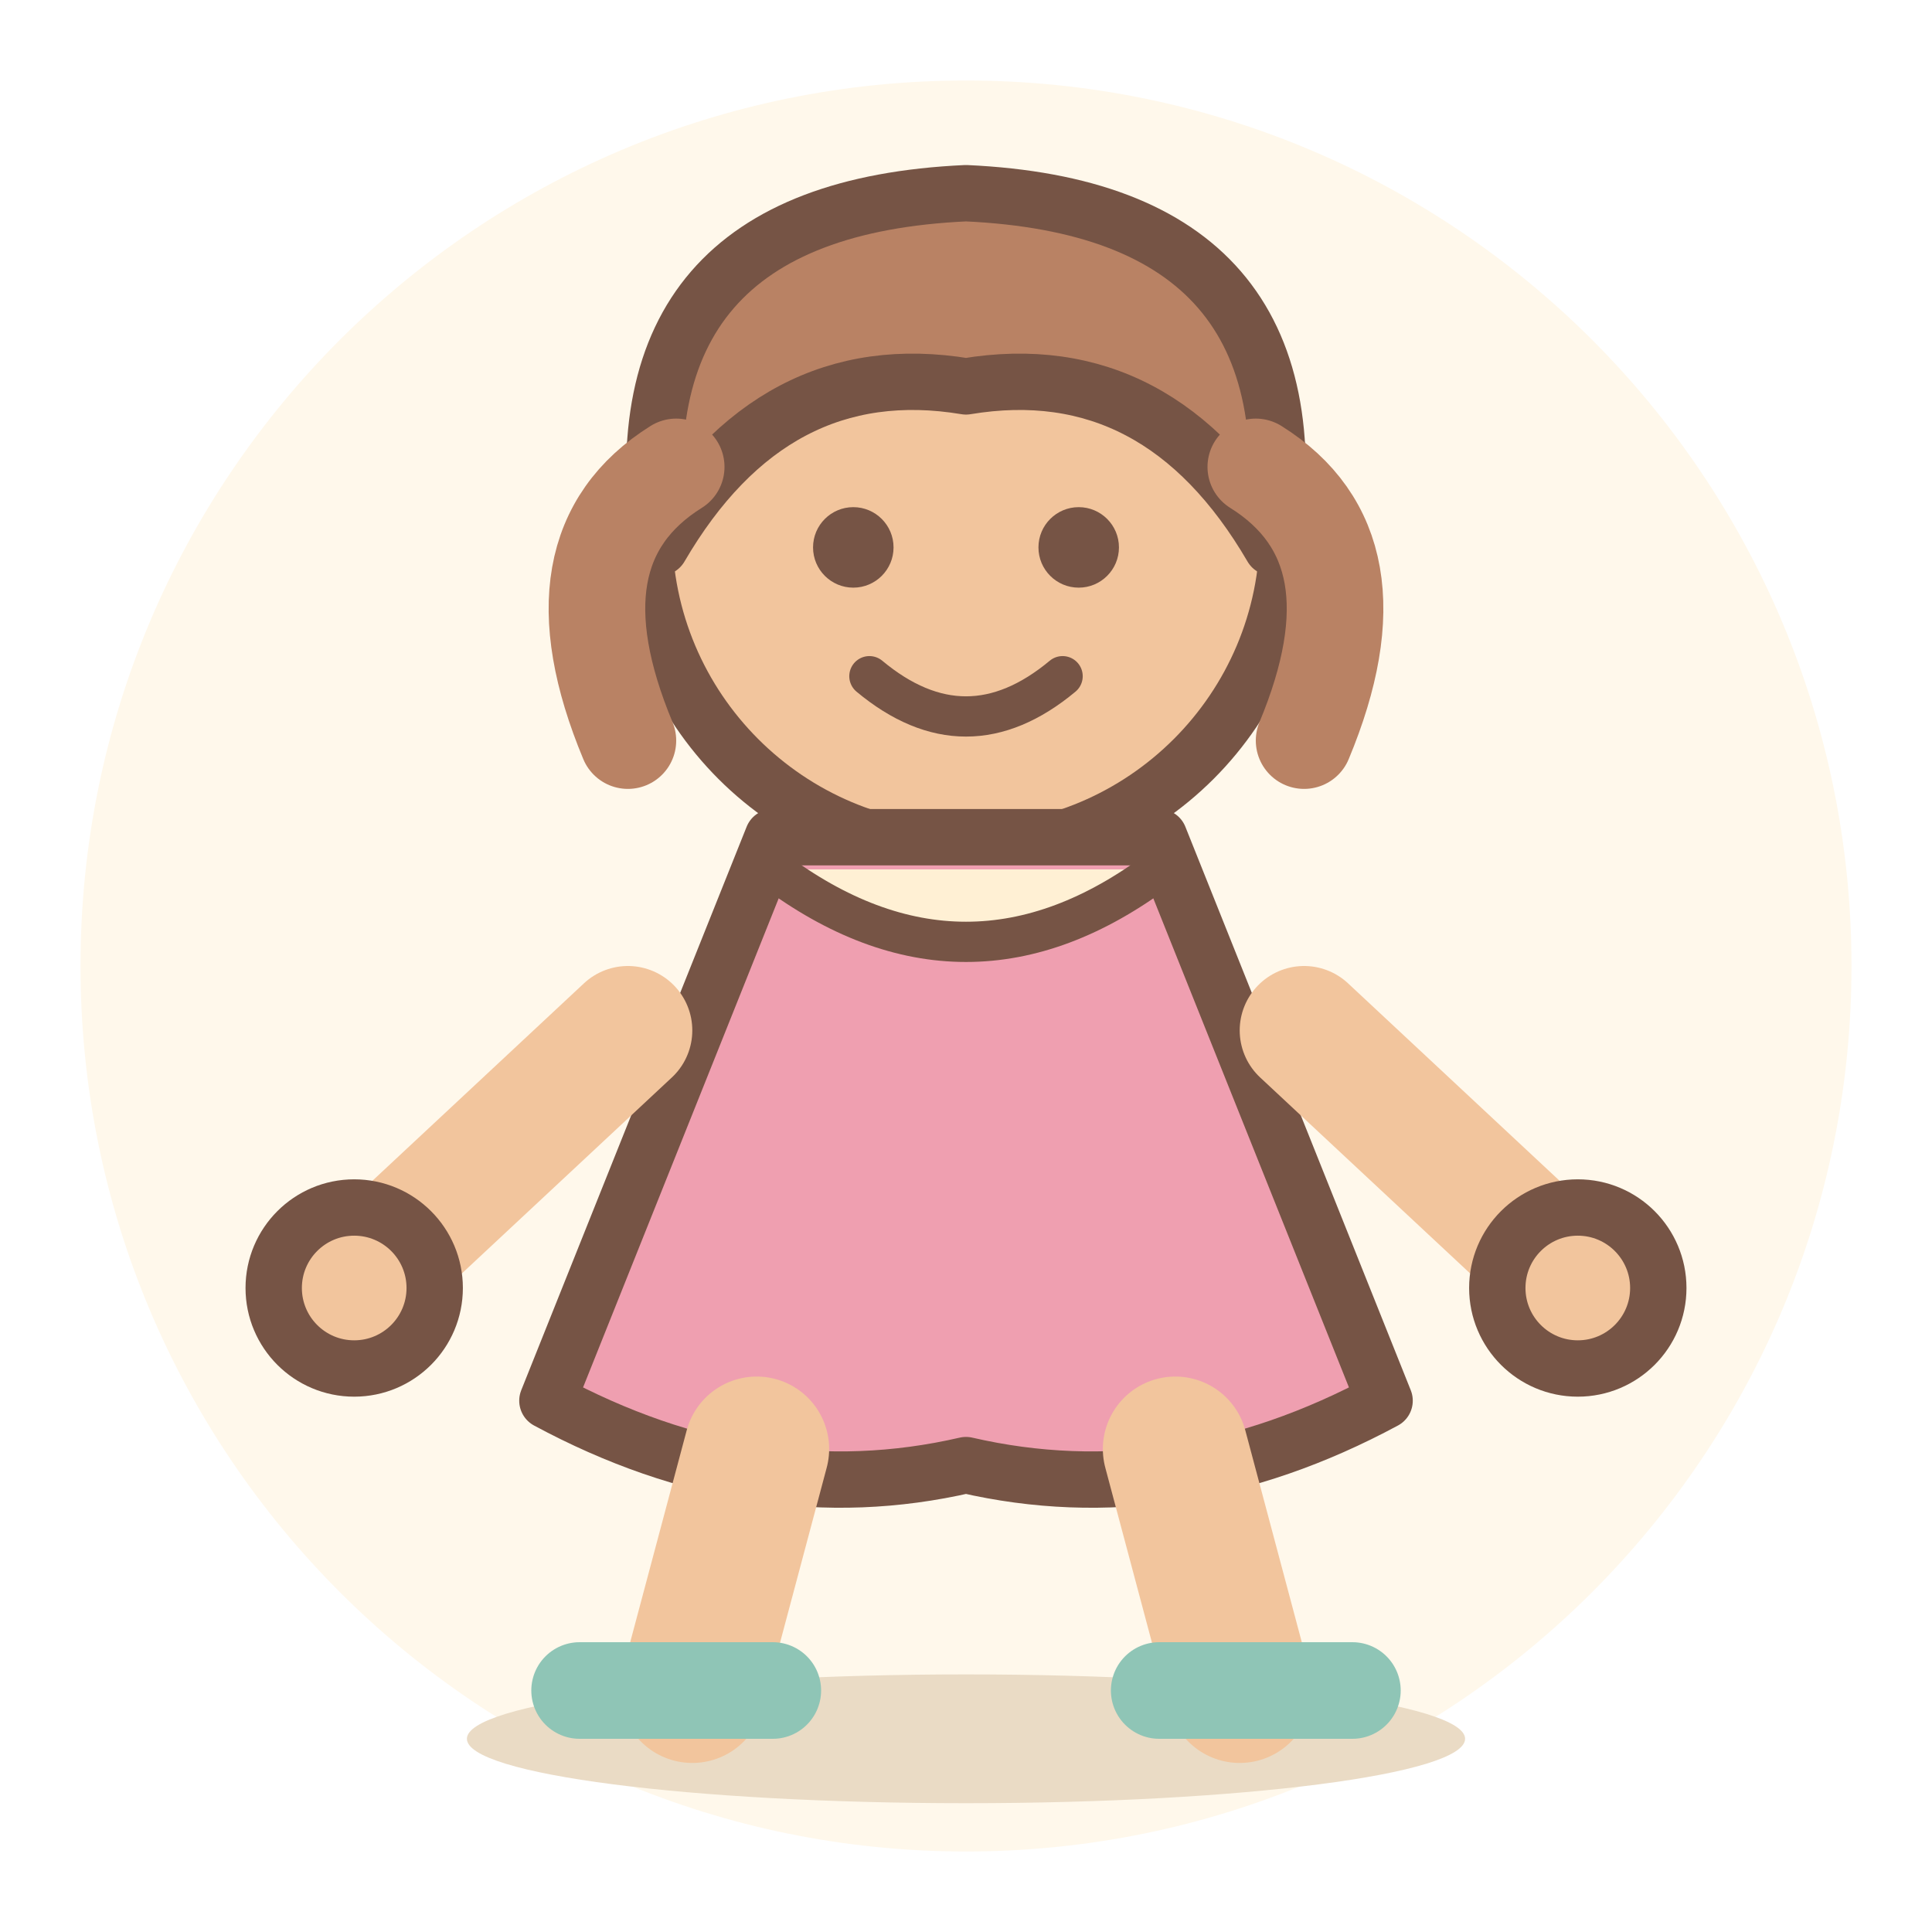
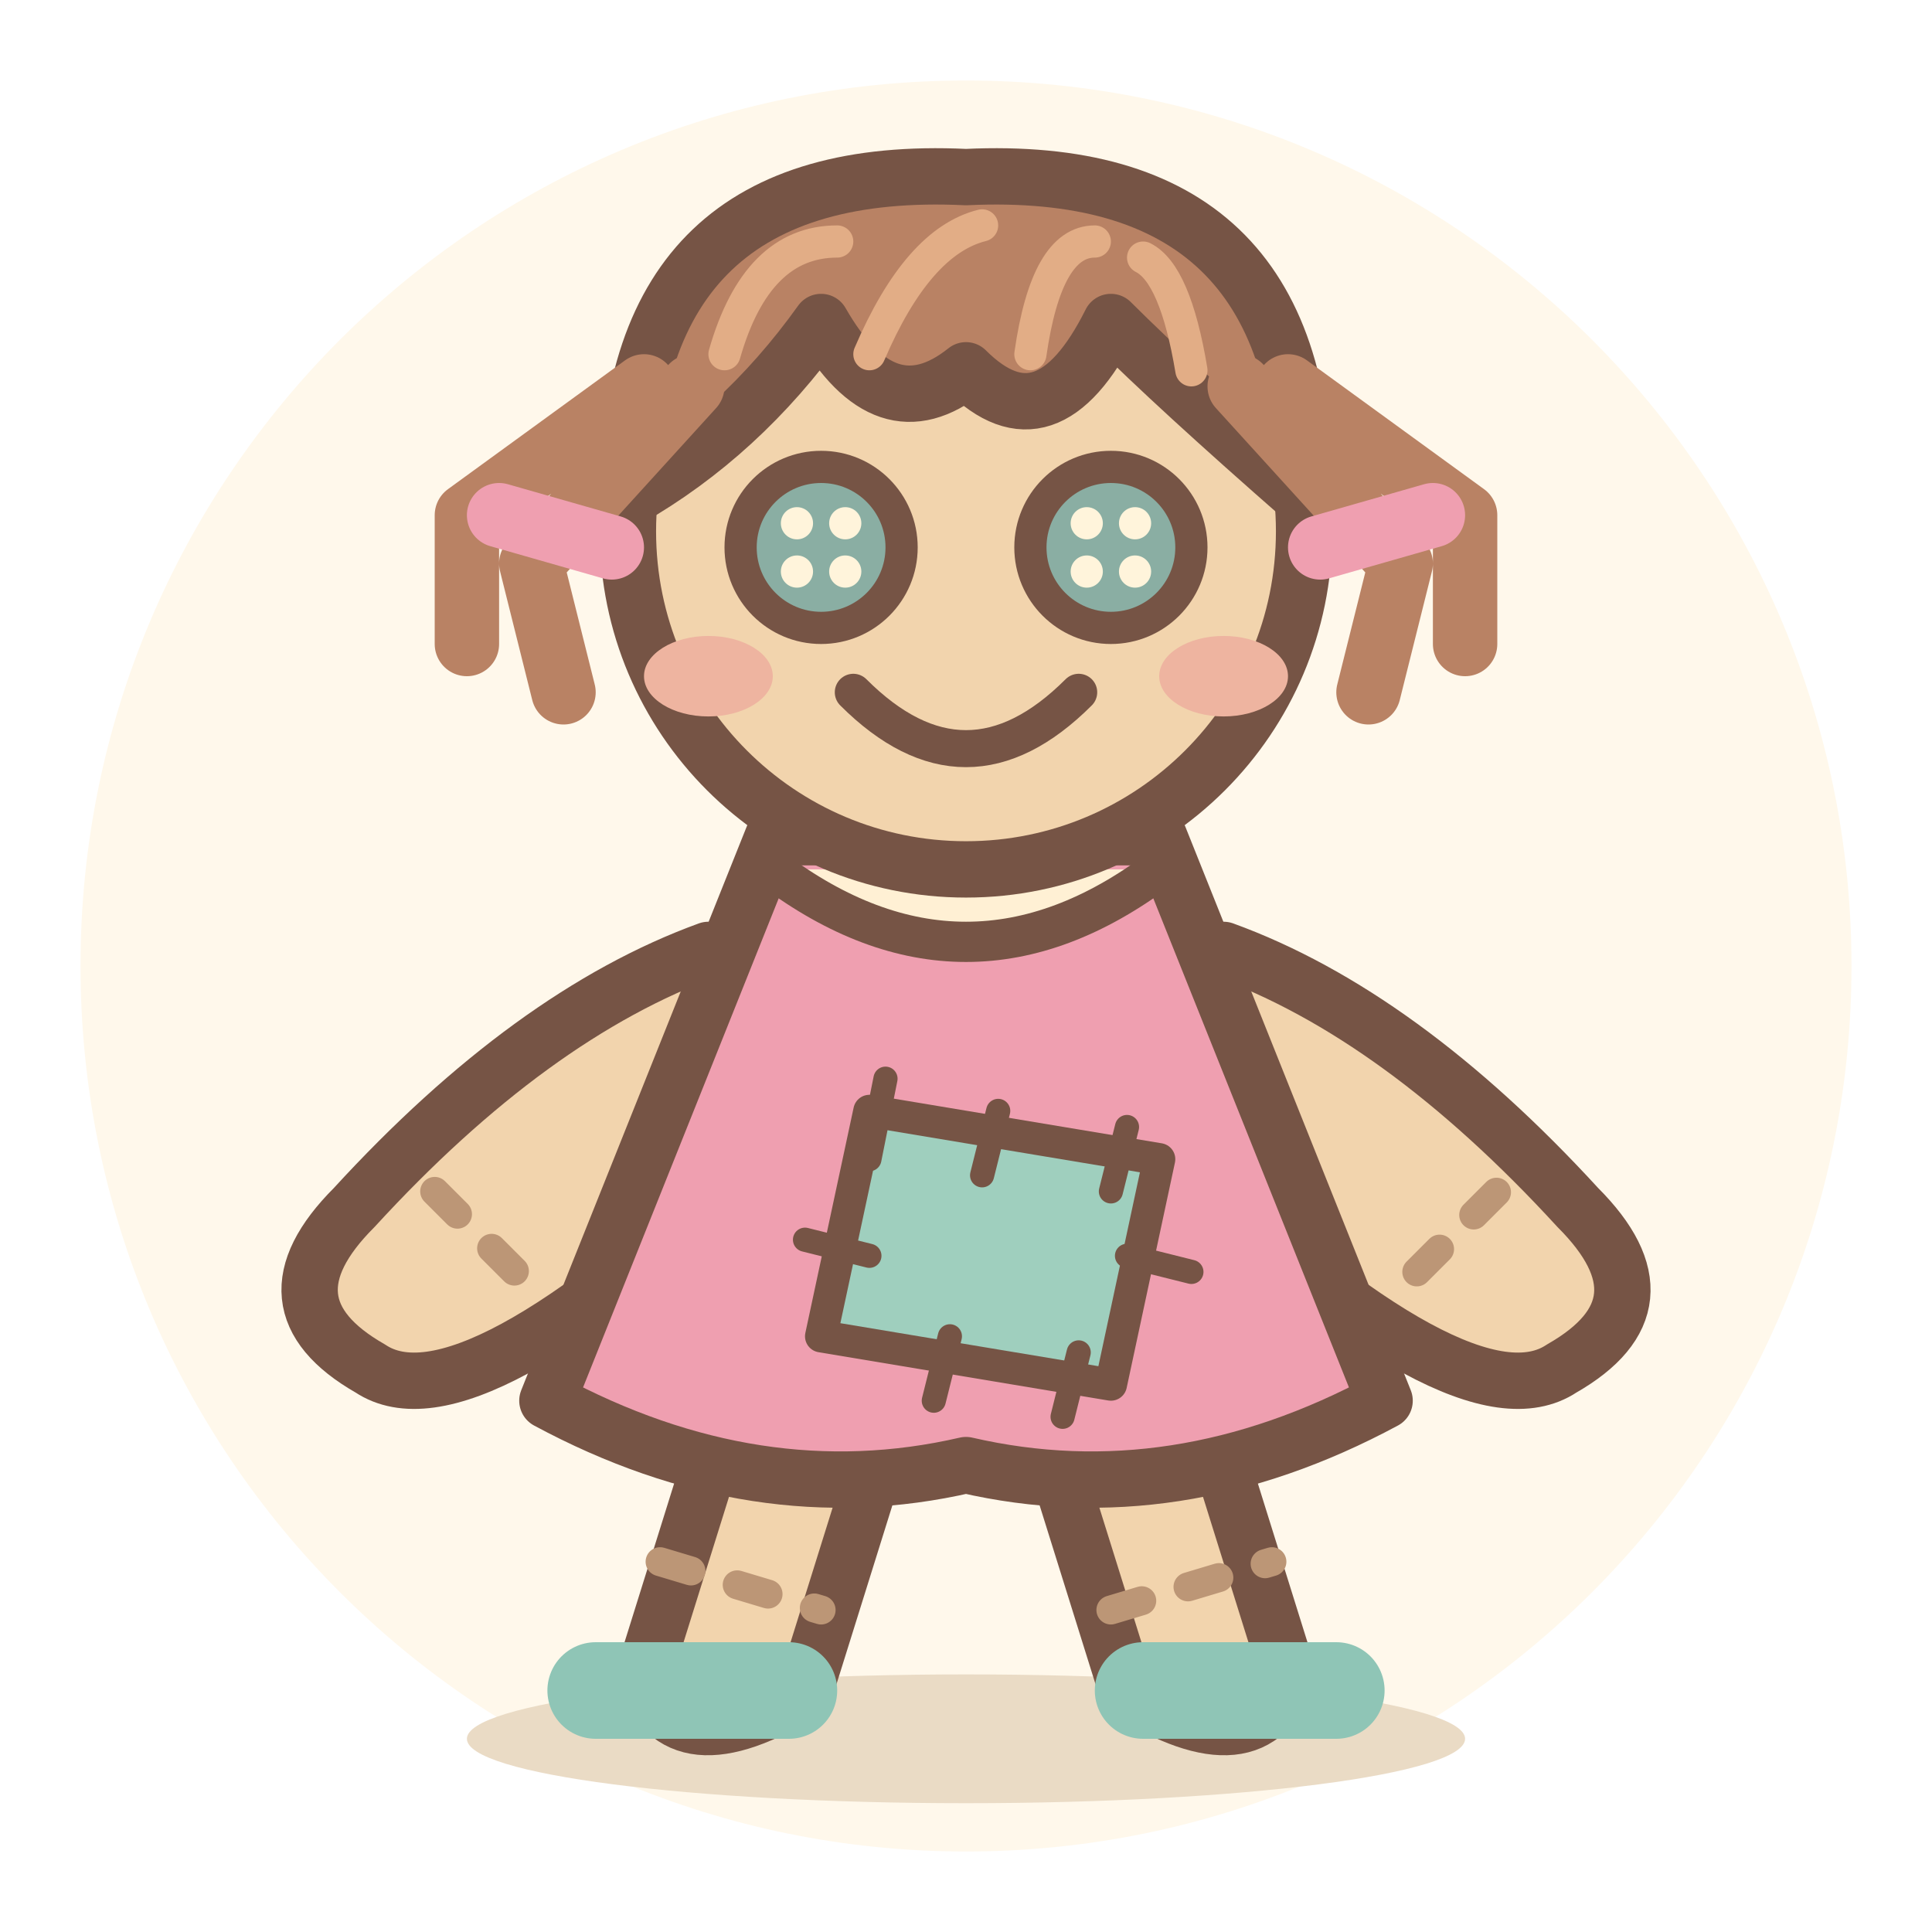
<svg xmlns="http://www.w3.org/2000/svg" viewBox="0 0 120 120" role="img" aria-labelledby="title">
  <circle cx="60" cy="60" r="55" fill="#fff8eb" />
  <g fill="none" stroke="#765445" stroke-width="3.5" stroke-linecap="round" stroke-linejoin="round">
    <ellipse cx="60" cy="108" rx="31" ry="4" fill="#eadbc5" stroke="none" />
-     <circle cx="60" cy="33" r="20" fill="#f2c59d" />
-     <path d="M41 34 Q38 13 60 12 Q82 13 79 34 Q72 22 60 24 Q48 22 41 34Z" fill="#b98264" />
-     <path d="M42 29 Q34 34 39 46 M78 29 Q86 34 81 46" stroke="#b98264" stroke-width="6" />
-     <circle cx="53" cy="34" r="2.5" fill="#765445" stroke="none" />
-     <circle cx="67" cy="34" r="2.5" fill="#765445" stroke="none" />
-     <path d="M54 42 Q60 47 66 42" stroke-width="2.5" />
+     <path d="M44 59 Q33 63 22 75 Q16 81 23 85 Q29 89 47 72 M76 59 Q87 63 98 75 Q104 81 97 85 Q91 89 73 72" fill="#f2d4ad" />
+     <path d="M45 88 40 104 Q42 110 50 105 L55 89 M65 89 70 105 Q78 110 80 104 L75 88" fill="#f2d4ad" />
    <path d="M48 52 H72 L86 87 Q73 94 60 91 Q47 94 34 87Z" fill="#ef9fb0" />
    <path d="M48 54 Q60 63 72 54" fill="#fff0d4" stroke-width="2.5" />
-     <path d="M39 64 24 78 M81 64 96 78" stroke="#f2c59d" stroke-width="8" />
-     <circle cx="22" cy="80" r="5" fill="#f2c59d" />
-     <circle cx="98" cy="80" r="5" fill="#f2c59d" />
-     <path d="M47 90 43 105 M73 90 77 105" stroke="#f2c59d" stroke-width="9" />
-     <path d="M36 105H48 M72 105H84" stroke="#8fc5b6" stroke-width="6" />
+     <path d="M54 69 72 72 69 86 51 83Z" fill="#9fcfbe" stroke-width="2" />
+     <path d="M55 67 54 72 M62 69 61 73 M70 70 69 74 M70 78 74 79 M67 84 66 88 M59 83 58 87 M50 77 54 78" stroke-width="1.5" />
+     <path d="M27 74 32 79 M88 79 93 74 M41 97 51 100 M69 100 79 97" stroke="#bc9676" stroke-width="1.8" stroke-dasharray="2 3" />
+     <path d="M37 105H49 M71 105H83" stroke="#8fc5b6" stroke-width="6" />
+     <circle cx="60" cy="33" r="21" fill="#f2d4ad" />
+     <path d="M39 31 Q39 10 60 11 Q81 10 81 31 Q73 24 69 20 Q65 28 60 23 Q55 27 51 20 Q46 27 39 31Z" fill="#b98264" />
+     <path d="M43 24 33 35 35 43 M40 24 29 32 29 40 M77 24 87 35 85 43 M80 24 91 32 91 40" stroke="#b98264" stroke-width="4" />
+     <path d="M45 22 Q47 15 52 15 M54 22 Q57 15 61 14 M64 22 Q65 15 68 15 M74 23 Q73 17 71 16" stroke="#e2ad86" stroke-width="2" />
+     <path d="M31 32 38 34 M82 34 89 32" stroke="#ef9fb0" stroke-width="4" />
+     <circle cx="51" cy="34" r="5" fill="#8aaea3" stroke-width="2" />
+     <circle cx="69" cy="34" r="5" fill="#8aaea3" stroke-width="2" />
+     <g fill="#fff4db" stroke="none">
+       <circle cx="49.5" cy="32.5" r="1" />
+       <circle cx="52.5" cy="32.5" r="1" />
+       <circle cx="49.5" cy="35.5" r="1" />
+       <circle cx="52.5" cy="35.5" r="1" />
+       <circle cx="67.5" cy="32.5" r="1" />
+       <circle cx="70.5" cy="32.5" r="1" />
+       <circle cx="67.5" cy="35.5" r="1" />
+       <circle cx="70.5" cy="35.5" r="1" />
+     </g>
+     <ellipse cx="44" cy="42" rx="4" ry="2.5" fill="#eeb4a0" stroke="none" />
+     <ellipse cx="76" cy="42" rx="4" ry="2.5" fill="#eeb4a0" stroke="none" />
+     <path d="M53 43 Q60 50 67 43" stroke-width="2.3" />
  </g>
</svg>
